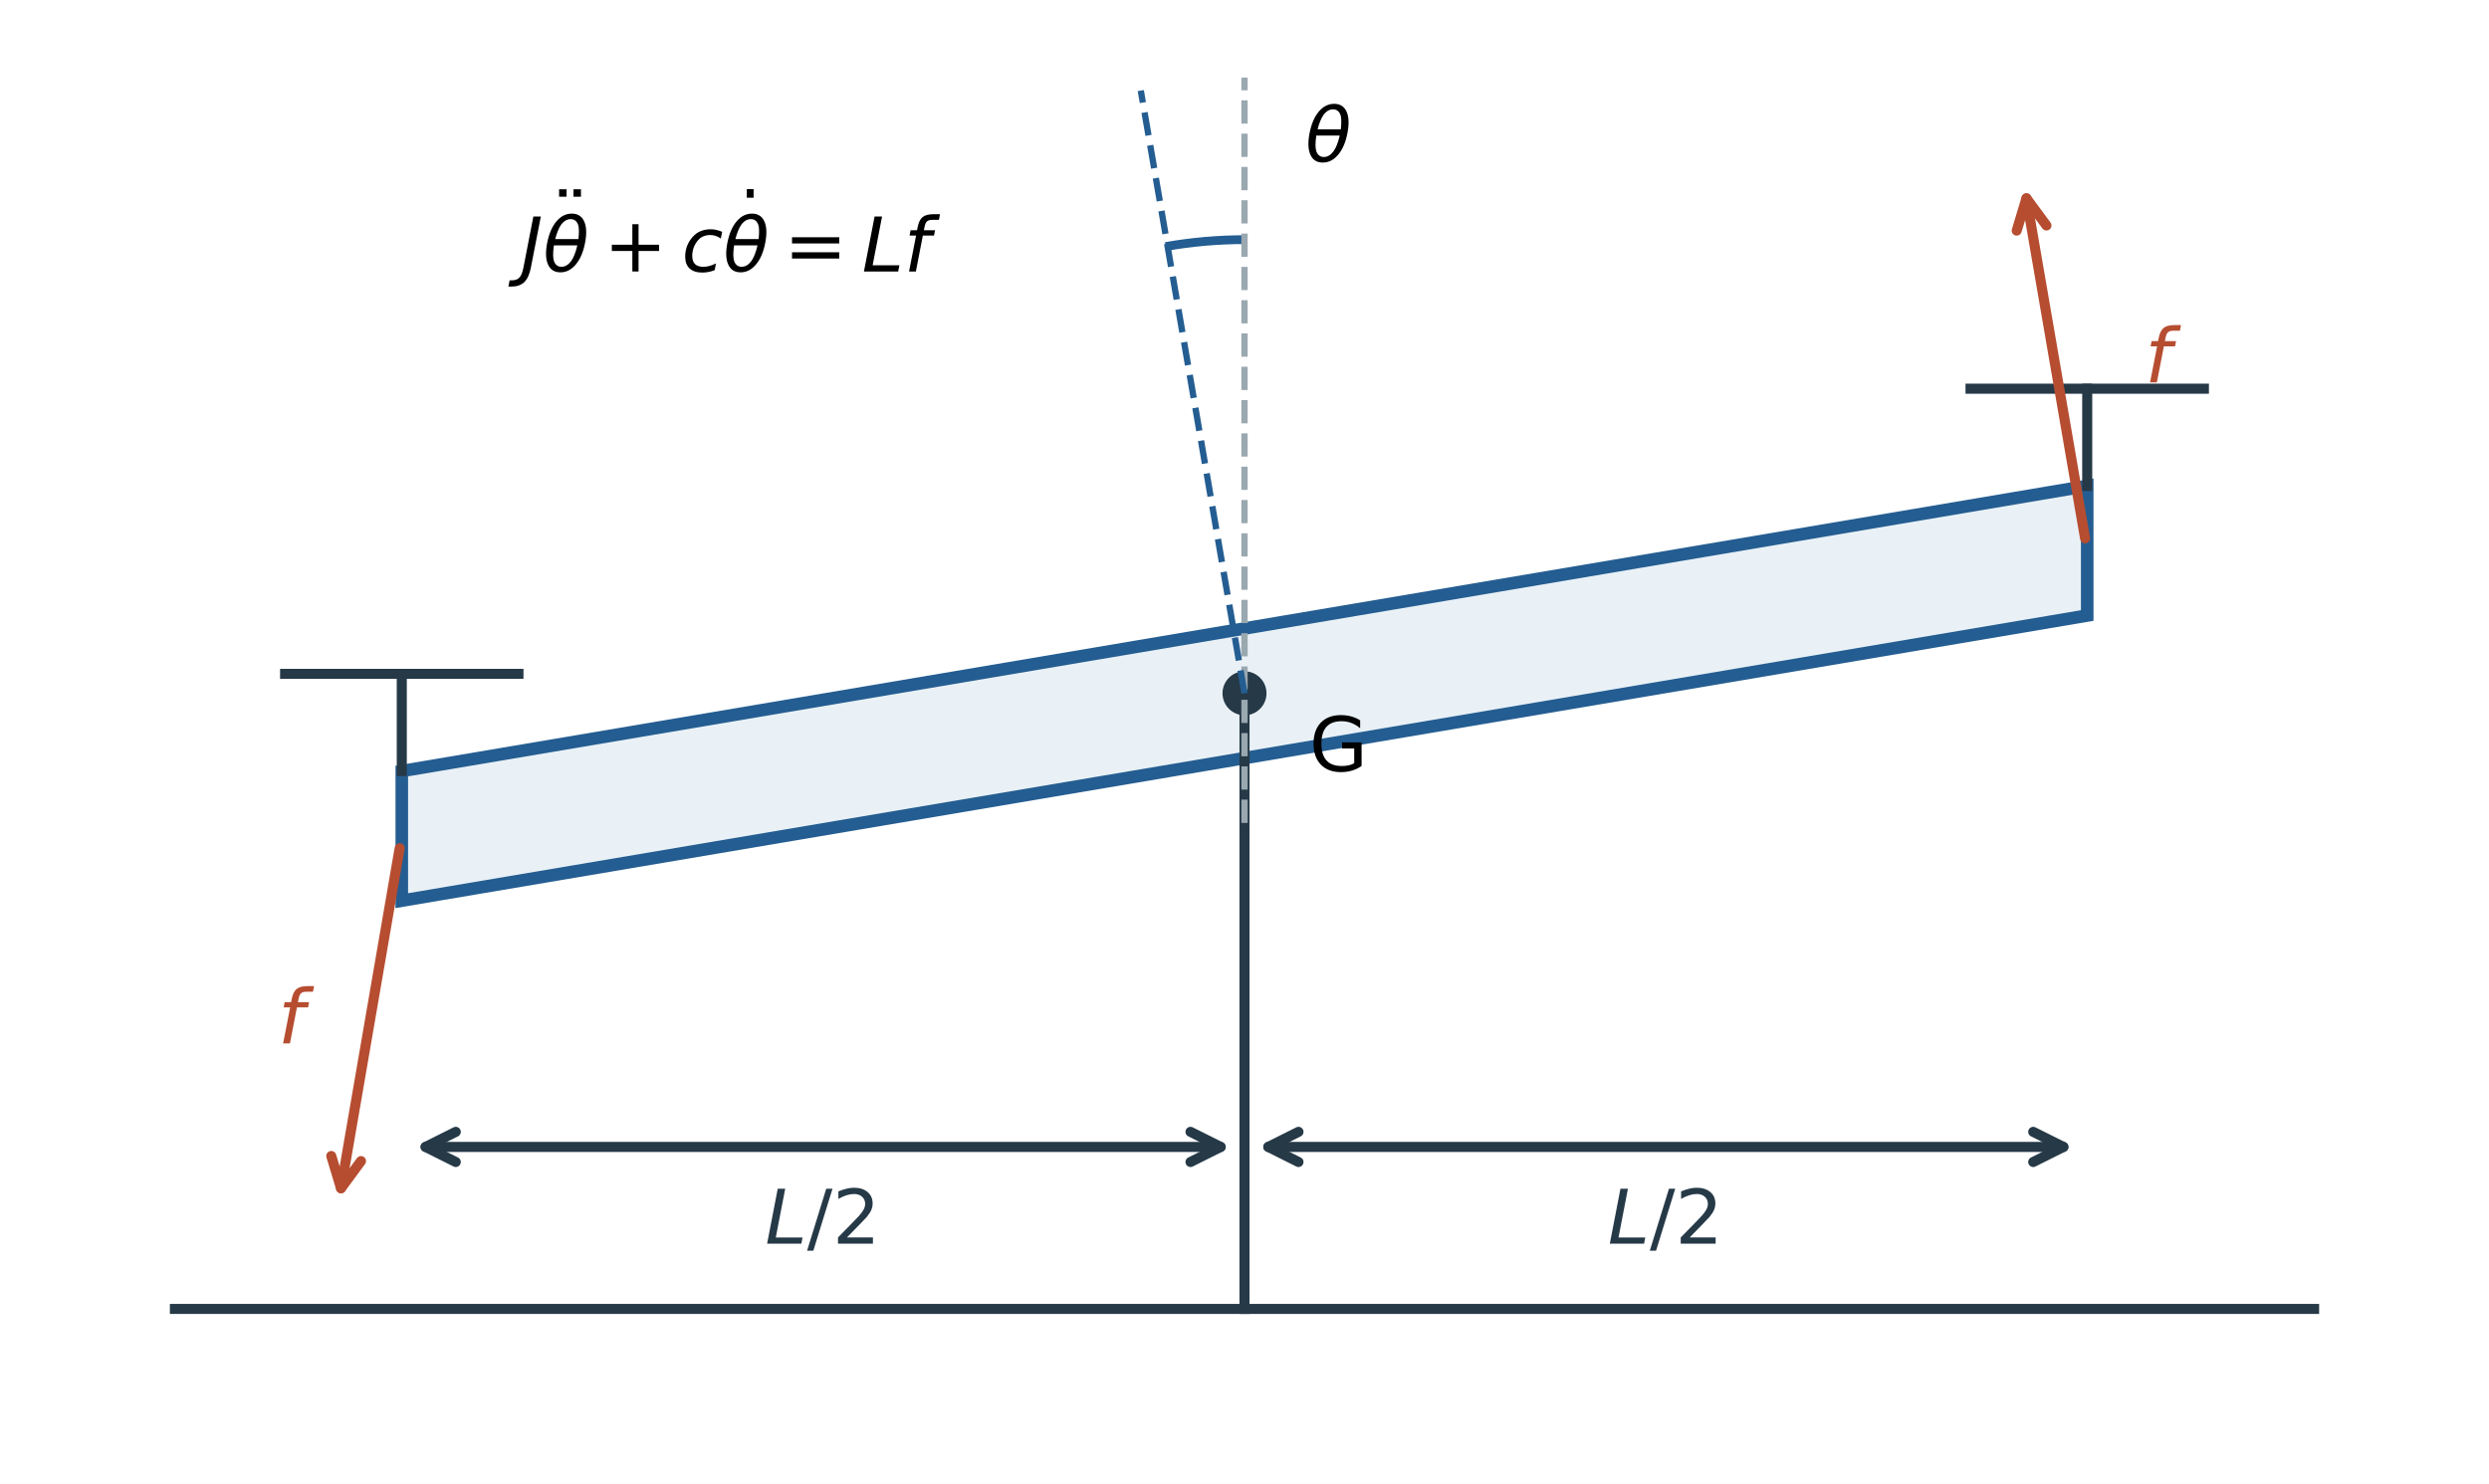
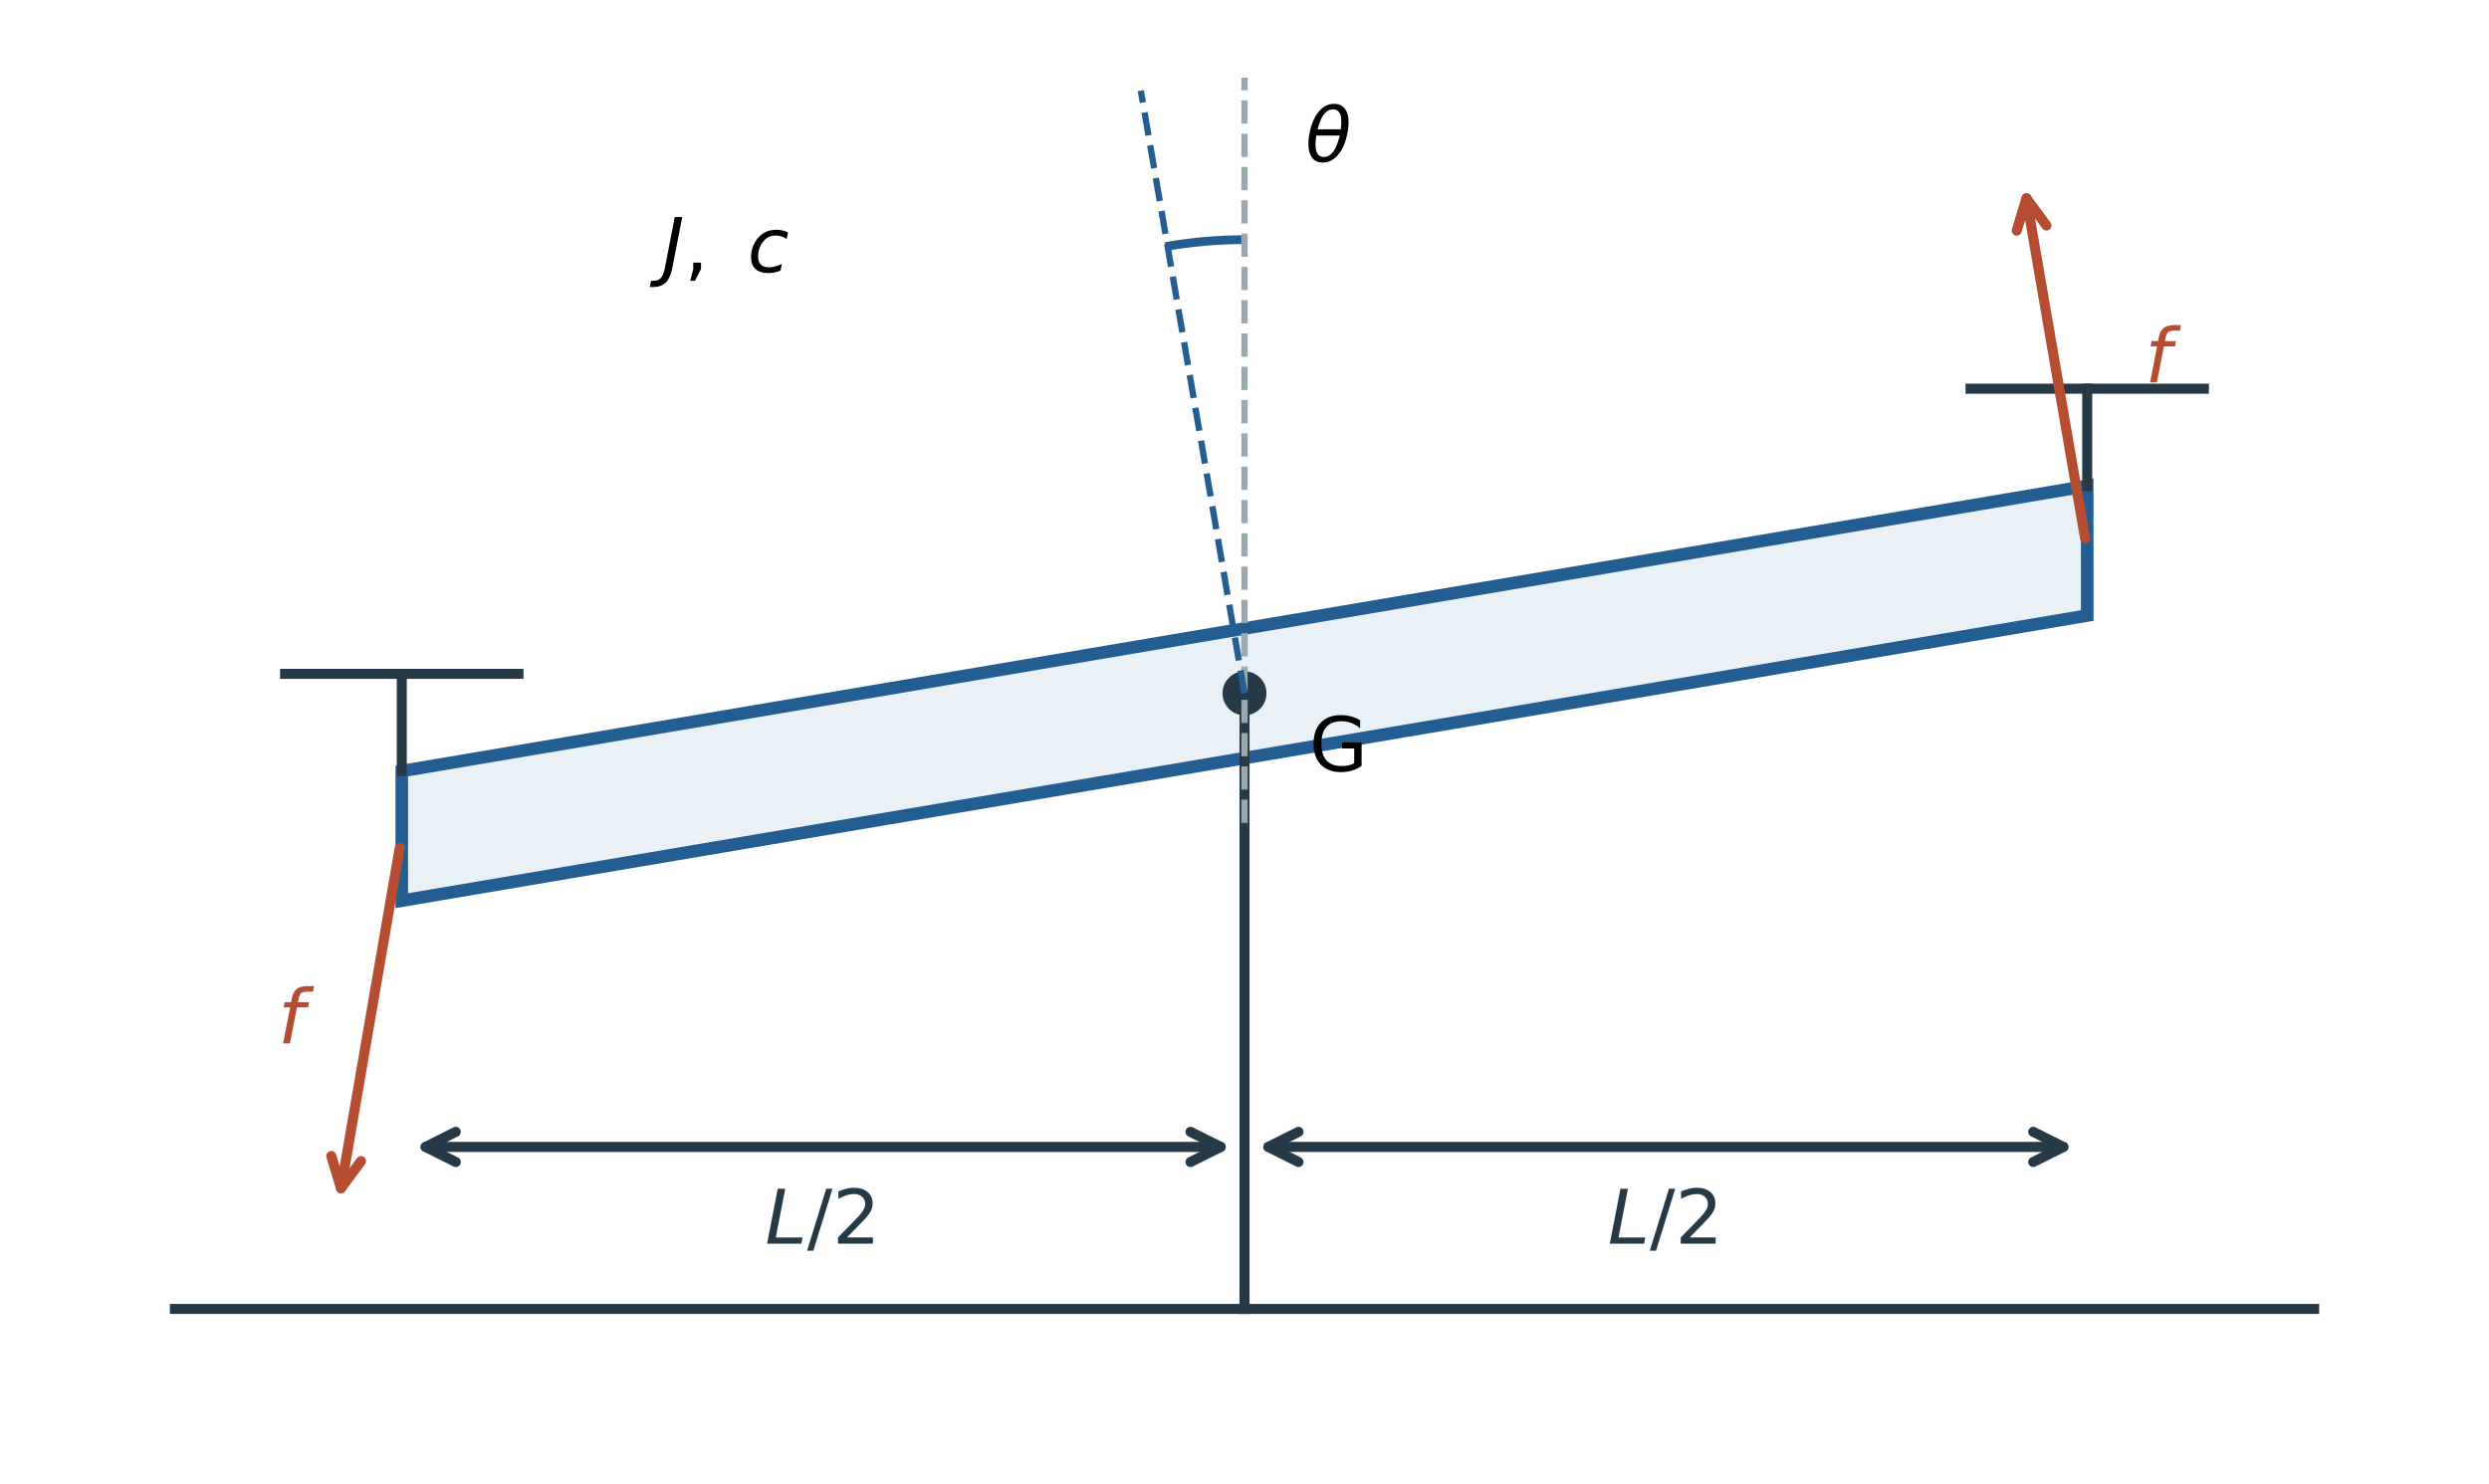
<svg xmlns="http://www.w3.org/2000/svg" xmlns:xlink="http://www.w3.org/1999/xlink" width="396.033pt" height="236.16pt" viewBox="0 0 396.033 236.16" version="1.1">
  <defs>
    <style type="text/css">*{stroke-linejoin: round; stroke-linecap: butt}</style>
  </defs>
  <g id="figure_1">
    <g id="patch_1">
      <path d="M 0 236.16  L 396.033 236.16  L 396.033 0  L 0 0  z " style="fill: #ffffff" />
    </g>
    <g id="axes_1">
      <g id="patch_2">
-         <path d="M 63.929 143.35  L 332.104 97.967  L 332.104 77.338  L 63.929 122.721  z " clip-path="url(#p89e1b30b97)" style="fill: #e9f1f6; stroke: #245d91; stroke-width: 2; stroke-linejoin: miter" />
+         <path d="M 63.929 143.35  L 332.104 97.967  L 332.104 77.338  L 63.929 122.721  z " clip-path="url(#p08cd3d1ed3)" style="fill: #e9f1f6; stroke: #245d91; stroke-width: 2; stroke-linejoin: miter" />
      </g>
      <g id="patch_3">
-         <path d="M 198.017 38.143  C 195.916 38.143 193.817 38.235 191.724 38.418  C 189.631 38.601 187.548 38.875 185.479 39.24  " clip-path="url(#p89e1b30b97)" style="fill: none; stroke: #245d91; stroke-width: 1.4; stroke-linejoin: miter" />
+         <path d="M 198.017 38.143  C 195.916 38.143 193.817 38.235 191.724 38.418  C 189.631 38.601 187.548 38.875 185.479 39.24  " clip-path="url(#p08cd3d1ed3)" style="fill: none; stroke: #245d91; stroke-width: 1.4; stroke-linejoin: miter" />
      </g>
      <g id="line2d_1">
-         <path d="M 27.829 208.331  L 368.205 208.331  " clip-path="url(#p89e1b30b97)" style="fill: none; stroke: #263947; stroke-width: 1.6; stroke-linecap: square" />
+         <path d="M 27.829 208.331  L 368.205 208.331  " clip-path="url(#p08cd3d1ed3)" style="fill: none; stroke: #263947; stroke-width: 1.6; stroke-linecap: square" />
      </g>
      <g id="line2d_2">
-         <path d="M 198.017 208.331  L 198.017 110.344  " clip-path="url(#p89e1b30b97)" style="fill: none; stroke: #263947; stroke-width: 1.6; stroke-linecap: square" />
+         <path d="M 198.017 208.331  L 198.017 110.344  " clip-path="url(#p08cd3d1ed3)" style="fill: none; stroke: #263947; stroke-width: 1.6; stroke-linecap: square" />
      </g>
      <g id="line2d_3">
        <defs>
-           <path id="m9ae46f2479" d="M 0 3  C 0.796 3 1.559 2.684 2.121 2.121  C 2.684 1.559 3 0.796 3 0  C 3 -0.796 2.684 -1.559 2.121 -2.121  C 1.559 -2.684 0.796 -3 0 -3  C -0.796 -3 -1.559 -2.684 -2.121 -2.121  C -2.684 -1.559 -3 -0.796 -3 0  C -3 0.796 -2.684 1.559 -2.121 2.121  C -1.559 2.684 -0.796 3 0 3  z " style="stroke: #263947" />
+           <path id="mea4b42952d" d="M 0 3  C 0.796 3 1.559 2.684 2.121 2.121  C 2.684 1.559 3 0.796 3 0  C 3 -0.796 2.684 -1.559 2.121 -2.121  C 1.559 -2.684 0.796 -3 0 -3  C -0.796 -3 -1.559 -2.684 -2.121 -2.121  C -2.684 -1.559 -3 -0.796 -3 0  C -3 0.796 -2.684 1.559 -2.121 2.121  C -1.559 2.684 -0.796 3 0 3  z " style="stroke: #263947" />
        </defs>
-         <g clip-path="url(#p89e1b30b97)">
-           <use xlink:href="#m9ae46f2479" x="198.017" y="110.344" style="fill: #263947; stroke: #263947" />
+         <g clip-path="url(#p08cd3d1ed3)">
+           <use xlink:href="#mea4b42952d" x="198.017" y="110.344" style="fill: #263947; stroke: #263947" />
        </g>
      </g>
      <g id="line2d_4">
-         <path d="M 198.017 130.973  L 198.017 12.357  " clip-path="url(#p89e1b30b97)" style="fill: none; stroke-dasharray: 3.7,1.6; stroke-dashoffset: 0; stroke: #9aa8b0" />
+         <path d="M 198.017 130.973  L 198.017 12.357  " clip-path="url(#p08cd3d1ed3)" style="fill: none; stroke-dasharray: 3.7,1.6; stroke-dashoffset: 0; stroke: #9aa8b0" />
      </g>
      <g id="line2d_5">
-         <path d="M 45.363 107.25  L 82.495 107.25  " clip-path="url(#p89e1b30b97)" style="fill: none; stroke: #263947; stroke-width: 1.6; stroke-linecap: square" />
+         <path d="M 45.363 107.25  L 82.495 107.25  " clip-path="url(#p08cd3d1ed3)" style="fill: none; stroke: #263947; stroke-width: 1.6; stroke-linecap: square" />
      </g>
      <g id="line2d_6">
-         <path d="M 63.929 122.721  L 63.929 107.25  " clip-path="url(#p89e1b30b97)" style="fill: none; stroke: #263947; stroke-width: 1.6; stroke-linecap: square" />
+         <path d="M 63.929 122.721  L 63.929 107.25  " clip-path="url(#p08cd3d1ed3)" style="fill: none; stroke: #263947; stroke-width: 1.6; stroke-linecap: square" />
      </g>
      <g id="line2d_7">
-         <path d="M 313.538 61.866  L 350.67 61.866  " clip-path="url(#p89e1b30b97)" style="fill: none; stroke: #263947; stroke-width: 1.6; stroke-linecap: square" />
+         <path d="M 313.538 61.866  L 350.67 61.866  " clip-path="url(#p08cd3d1ed3)" style="fill: none; stroke: #263947; stroke-width: 1.6; stroke-linecap: square" />
      </g>
      <g id="line2d_8">
-         <path d="M 332.104 77.338  L 332.104 61.866  " clip-path="url(#p89e1b30b97)" style="fill: none; stroke: #263947; stroke-width: 1.6; stroke-linecap: square" />
+         <path d="M 332.104 77.338  L 332.104 61.866  " clip-path="url(#p08cd3d1ed3)" style="fill: none; stroke: #263947; stroke-width: 1.6; stroke-linecap: square" />
      </g>
      <g id="line2d_9">
-         <path d="M 198.017 110.344  L 181.514 14.42  " clip-path="url(#p89e1b30b97)" style="fill: none; stroke-dasharray: 3.7,1.6; stroke-dashoffset: 0; stroke: #245d91" />
+         <path d="M 198.017 110.344  L 181.514 14.42  " clip-path="url(#p08cd3d1ed3)" style="fill: none; stroke-dasharray: 3.7,1.6; stroke-dashoffset: 0; stroke: #245d91" />
      </g>
      <g id="text_1">
        <g transform="translate(208.3312 122.7215) scale(0.12 -0.12)">
          <defs>
            <path id="DejaVuSans-2a" d="M 3809 666  L 3809 1919  L 2778 1919  L 2778 2438  L 4434 2438  L 4434 434  Q 4069 175 3628 42  Q 3188 -91 2688 -91  Q 1594 -91 976 548  Q 359 1188 359 2328  Q 359 3472 976 4111  Q 1594 4750 2688 4750  Q 3144 4750 3555 4637  Q 3966 4525 4313 4306  L 4313 3634  Q 3963 3931 3569 4081  Q 3175 4231 2741 4231  Q 1884 4231 1454 3753  Q 1025 3275 1025 2328  Q 1025 1384 1454 906  Q 1884 428 2741 428  Q 3075 428 3337 486  Q 3600 544 3809 666  z " transform="scale(0.015625)" />
          </defs>
          <use xlink:href="#DejaVuSans-2a" />
        </g>
      </g>
      <g id="patch_4">
        <path d="M 63.59 135.004  Q 58.773 162.945 54.259 189.123  " style="fill: none; stroke: #b64d31; stroke-width: 1.6; stroke-linecap: round" />
        <path d="M 57.44 184.8  L 54.259 189.123  L 52.71 183.985  " style="fill: none; stroke: #b64d31; stroke-width: 1.6; stroke-linecap: round" />
      </g>
      <g id="text_2">
        <g style="fill: #b64d31" transform="translate(44.23479 166.0663) scale(0.12 -0.12)">
          <defs>
            <path id="DejaVuSans-Oblique-49" d="M 3059 4863  L 2969 4384  L 2419 4384  Q 2106 4384 1964 4261  Q 1822 4138 1753 3809  L 1691 3500  L 2638 3500  L 2553 3053  L 1606 3053  L 1013 0  L 434 0  L 1031 3053  L 481 3053  L 563 3500  L 1113 3500  L 1159 3744  Q 1278 4363 1576 4613  Q 1875 4863 2516 4863  L 3059 4863  z " transform="scale(0.015625)" />
          </defs>
          <use xlink:href="#DejaVuSans-Oblique-49" transform="translate(0 0.015625)" />
        </g>
      </g>
      <g id="patch_5">
        <path d="M 331.765 85.684  Q 326.947 57.744 322.434 31.566  " style="fill: none; stroke: #b64d31; stroke-width: 1.6; stroke-linecap: round" />
        <path d="M 320.884 36.704  L 322.434 31.566  L 325.615 35.888  " style="fill: none; stroke: #b64d31; stroke-width: 1.6; stroke-linecap: round" />
      </g>
      <g id="text_3">
        <g style="fill: #b64d31" transform="translate(341.29 60.85925) scale(0.12 -0.12)">
          <use xlink:href="#DejaVuSans-Oblique-49" transform="translate(0 0.015625)" />
        </g>
      </g>
      <g id="patch_6">
        <path d="M 67.719 182.545  Q 130.972 182.545 194.225 182.545  " style="fill: none; stroke: #263947; stroke-width: 1.6; stroke-linecap: round" />
        <path d="M 72.519 184.945  L 67.719 182.545  L 72.519 180.145  " style="fill: none; stroke: #263947; stroke-width: 1.6; stroke-linecap: round" />
        <path d="M 189.425 180.145  L 194.225 182.545  L 189.425 184.945  " style="fill: none; stroke: #263947; stroke-width: 1.6; stroke-linecap: round" />
      </g>
      <g id="text_4">
        <g style="fill: #263947" transform="translate(121.733 198.0396) scale(0.12 -0.12)">
          <defs>
            <path id="DejaVuSans-Oblique-2f" d="M 1075 4666  L 1709 4666  L 909 525  L 3181 525  L 3078 0  L 172 0  L 1075 4666  z " transform="scale(0.015625)" />
            <path id="DejaVuSans-12" d="M 1625 4666  L 2156 4666  L 531 -594  L 0 -594  L 1625 4666  z " transform="scale(0.015625)" />
            <path id="DejaVuSans-15" d="M 1228 531  L 3431 531  L 3431 0  L 469 0  L 469 531  Q 828 903 1448 1529  Q 2069 2156 2228 2338  Q 2531 2678 2651 2914  Q 2772 3150 2772 3378  Q 2772 3750 2511 3984  Q 2250 4219 1831 4219  Q 1534 4219 1204 4116  Q 875 4013 500 3803  L 500 4441  Q 881 4594 1212 4672  Q 1544 4750 1819 4750  Q 2544 4750 2975 4387  Q 3406 4025 3406 3419  Q 3406 3131 3298 2873  Q 3191 2616 2906 2266  Q 2828 2175 2409 1742  Q 1991 1309 1228 531  z " transform="scale(0.015625)" />
          </defs>
          <use xlink:href="#DejaVuSans-Oblique-2f" transform="translate(0 0.78125)" />
          <use xlink:href="#DejaVuSans-12" transform="translate(55.71289 0.78125)" />
          <use xlink:href="#DejaVuSans-15" transform="translate(89.4043 0.78125)" />
        </g>
      </g>
      <g id="patch_7">
        <path d="M 201.807 182.545  Q 265.059 182.545 328.312 182.545  " style="fill: none; stroke: #263947; stroke-width: 1.6; stroke-linecap: round" />
        <path d="M 206.607 184.945  L 201.807 182.545  L 206.607 180.145  " style="fill: none; stroke: #263947; stroke-width: 1.6; stroke-linecap: round" />
        <path d="M 323.512 180.145  L 328.312 182.545  L 323.512 184.945  " style="fill: none; stroke: #263947; stroke-width: 1.6; stroke-linecap: round" />
      </g>
      <g id="text_5">
        <g style="fill: #263947" transform="translate(255.8205 198.0396) scale(0.12 -0.12)">
          <use xlink:href="#DejaVuSans-Oblique-2f" transform="translate(0 0.78125)" />
          <use xlink:href="#DejaVuSans-12" transform="translate(55.71289 0.78125)" />
          <use xlink:href="#DejaVuSans-15" transform="translate(89.4043 0.78125)" />
        </g>
      </g>
      <g id="text_6">
-         <g transform="translate(82.8614 43.30047) scale(0.12 -0.12)">
+         <g transform="translate(105.3614 43.30047) scale(0.12 -0.12)">
          <defs>
            <path id="DejaVuSans-Oblique-2d" d="M 1069 4666  L 1703 4666  L 856 325  Q 691 -522 298 -901  Q -94 -1281 -800 -1281  L -1050 -1281  L -947 -750  L -750 -750  Q -328 -750 -109 -509  Q 109 -269 225 325  L 1069 4666  z " transform="scale(0.015625)" />
-             <path id="DejaVuSans-2b9" d="M -1306 4850  L -672 4850  L -672 4219  L -1306 4219  L -1306 4850  z M -2528 4850  L -1894 4850  L -1894 4219  L -2528 4219  L -2528 4850  z M -1600 3584  L -1600 3584  z " transform="scale(0.015625)" />
-             <path id="DejaVuSans-Oblique-34c" d="M 2913 2219  L 925 2219  Q 791 1284 928 888  Q 1100 400 1566 400  Q 2034 400 2391 891  Q 2703 1322 2913 2219  z M 3009 2750  Q 3094 3638 2984 3950  Q 2813 4444 2353 4444  Q 1875 4444 1525 3956  Q 1250 3563 1034 2750  L 3009 2750  z M 2444 4913  Q 3194 4913 3494 4250  Q 3794 3591 3566 2422  Q 3341 1256 2781 594  Q 2225 -72 1475 -72  Q 722 -72 425 594  Q 128 1256 353 2422  Q 581 3591 1134 4250  Q 1691 4913 2444 4913  z " transform="scale(0.015625)" />
-             <path id="DejaVuSans-e" d="M 2944 4013  L 2944 2272  L 4684 2272  L 4684 1741  L 2944 1741  L 2944 0  L 2419 0  L 2419 1741  L 678 1741  L 678 2272  L 2419 2272  L 2419 4013  L 2944 4013  z " transform="scale(0.015625)" />
+             <path id="DejaVuSans-f" d="M 750 794  L 1409 794  L 1409 256  L 897 -744  L 494 -744  L 750 256  L 750 794  z " transform="scale(0.015625)" />
            <path id="DejaVuSans-Oblique-46" d="M 3431 3366  L 3316 2797  Q 3109 2947 2876 3022  Q 2644 3097 2394 3097  Q 2119 3097 1870 3000  Q 1622 2903 1453 2725  Q 1184 2453 1037 2087  Q 891 1722 891 1331  Q 891 859 1127 628  Q 1363 397 1844 397  Q 2081 397 2348 469  Q 2616 541 2906 684  L 2797 116  Q 2547 13 2283 -39  Q 2019 -91 1741 -91  Q 1044 -91 669 257  Q 294 606 294 1253  Q 294 1797 489 2255  Q 684 2713 1069 3078  Q 1331 3328 1684 3456  Q 2038 3584 2456 3584  Q 2700 3584 2940 3529  Q 3181 3475 3431 3366  z " transform="scale(0.015625)" />
-             <path id="DejaVuSans-2b8" d="M -1894 4863  L -1319 4863  L -1319 4134  L -1894 4134  L -1894 4863  z M -1600 3584  L -1600 3584  z " transform="scale(0.015625)" />
-             <path id="DejaVuSans-20" d="M 678 2906  L 4684 2906  L 4684 2381  L 678 2381  L 678 2906  z M 678 1631  L 4684 1631  L 4684 1100  L 678 1100  L 678 1631  z " transform="scale(0.015625)" />
          </defs>
-           <use xlink:href="#DejaVuSans-Oblique-2d" transform="translate(0 0.75)" />
-           <use xlink:href="#DejaVuSans-2b9" transform="translate(90.3125 34.01562)" />
-           <use xlink:href="#DejaVuSans-Oblique-34c" transform="translate(29.49219 0.75)" />
-           <use xlink:href="#DejaVuSans-e" transform="translate(110.1562 0.75)" />
-           <use xlink:href="#DejaVuSans-Oblique-46" transform="translate(213.4277 0.75)" />
-           <use xlink:href="#DejaVuSans-2b8" transform="translate(329.3223 34.01562)" />
-           <use xlink:href="#DejaVuSans-Oblique-34c" transform="translate(268.4082 0.75)" />
-           <use xlink:href="#DejaVuSans-20" transform="translate(349.0723 0.75)" />
-           <use xlink:href="#DejaVuSans-Oblique-2f" transform="translate(452.3438 0.75)" />
-           <use xlink:href="#DejaVuSans-Oblique-49" transform="translate(508.0566 0.75)" />
+           <use xlink:href="#DejaVuSans-Oblique-2d" transform="translate(0 0.09375)" />
+           <use xlink:href="#DejaVuSans-f" transform="translate(29.49219 0.09375)" />
+           <use xlink:href="#DejaVuSans-Oblique-46" transform="translate(113.2321 0.09375)" />
        </g>
      </g>
      <g id="text_7">
        <g transform="translate(207.7055 25.76595) scale(0.12 -0.12)">
+           <defs>
+             <path id="DejaVuSans-Oblique-34c" d="M 2913 2219  L 925 2219  Q 791 1284 928 888  Q 1100 400 1566 400  Q 2034 400 2391 891  Q 2703 1322 2913 2219  z M 3009 2750  Q 3094 3638 2984 3950  Q 2813 4444 2353 4444  Q 1875 4444 1525 3956  Q 1250 3563 1034 2750  L 3009 2750  z M 2444 4913  Q 3194 4913 3494 4250  Q 3794 3591 3566 2422  Q 3341 1256 2781 594  Q 2225 -72 1475 -72  Q 722 -72 425 594  Q 128 1256 353 2422  Q 581 3591 1134 4250  Q 1691 4913 2444 4913  z " transform="scale(0.015625)" />
+           </defs>
          <use xlink:href="#DejaVuSans-Oblique-34c" transform="translate(0 0.234375)" />
        </g>
      </g>
    </g>
  </g>
  <defs>
-     <clipPath id="p89e1b30b97">
+     <clipPath id="p08cd3d1ed3">
      <rect x="7.2" y="7.2" width="381.633" height="221.76" />
    </clipPath>
  </defs>
</svg>
